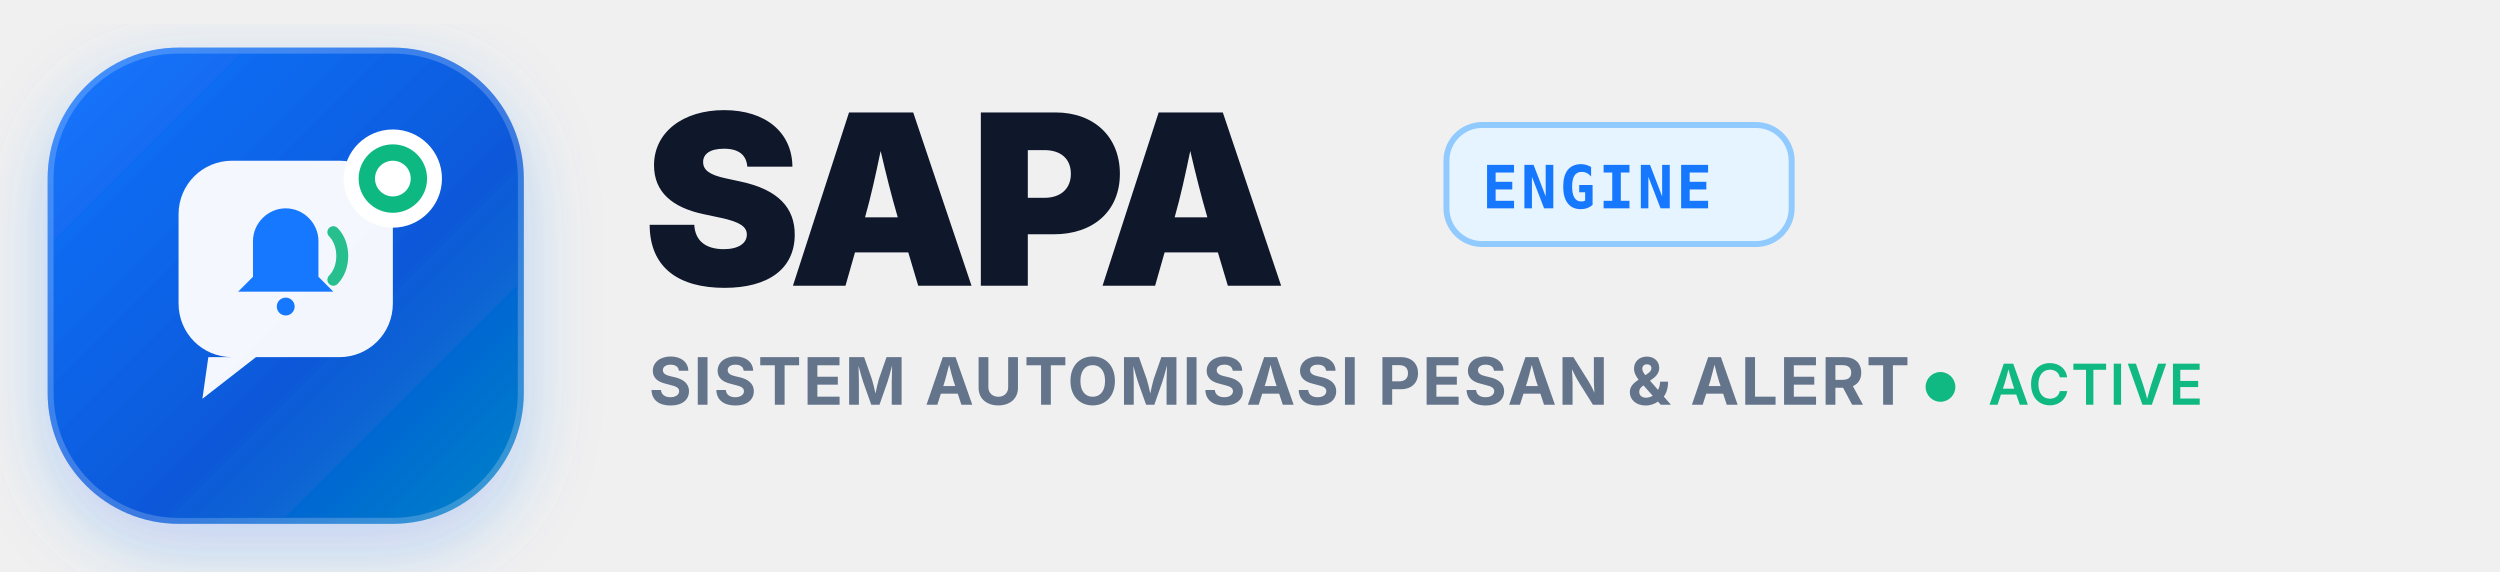
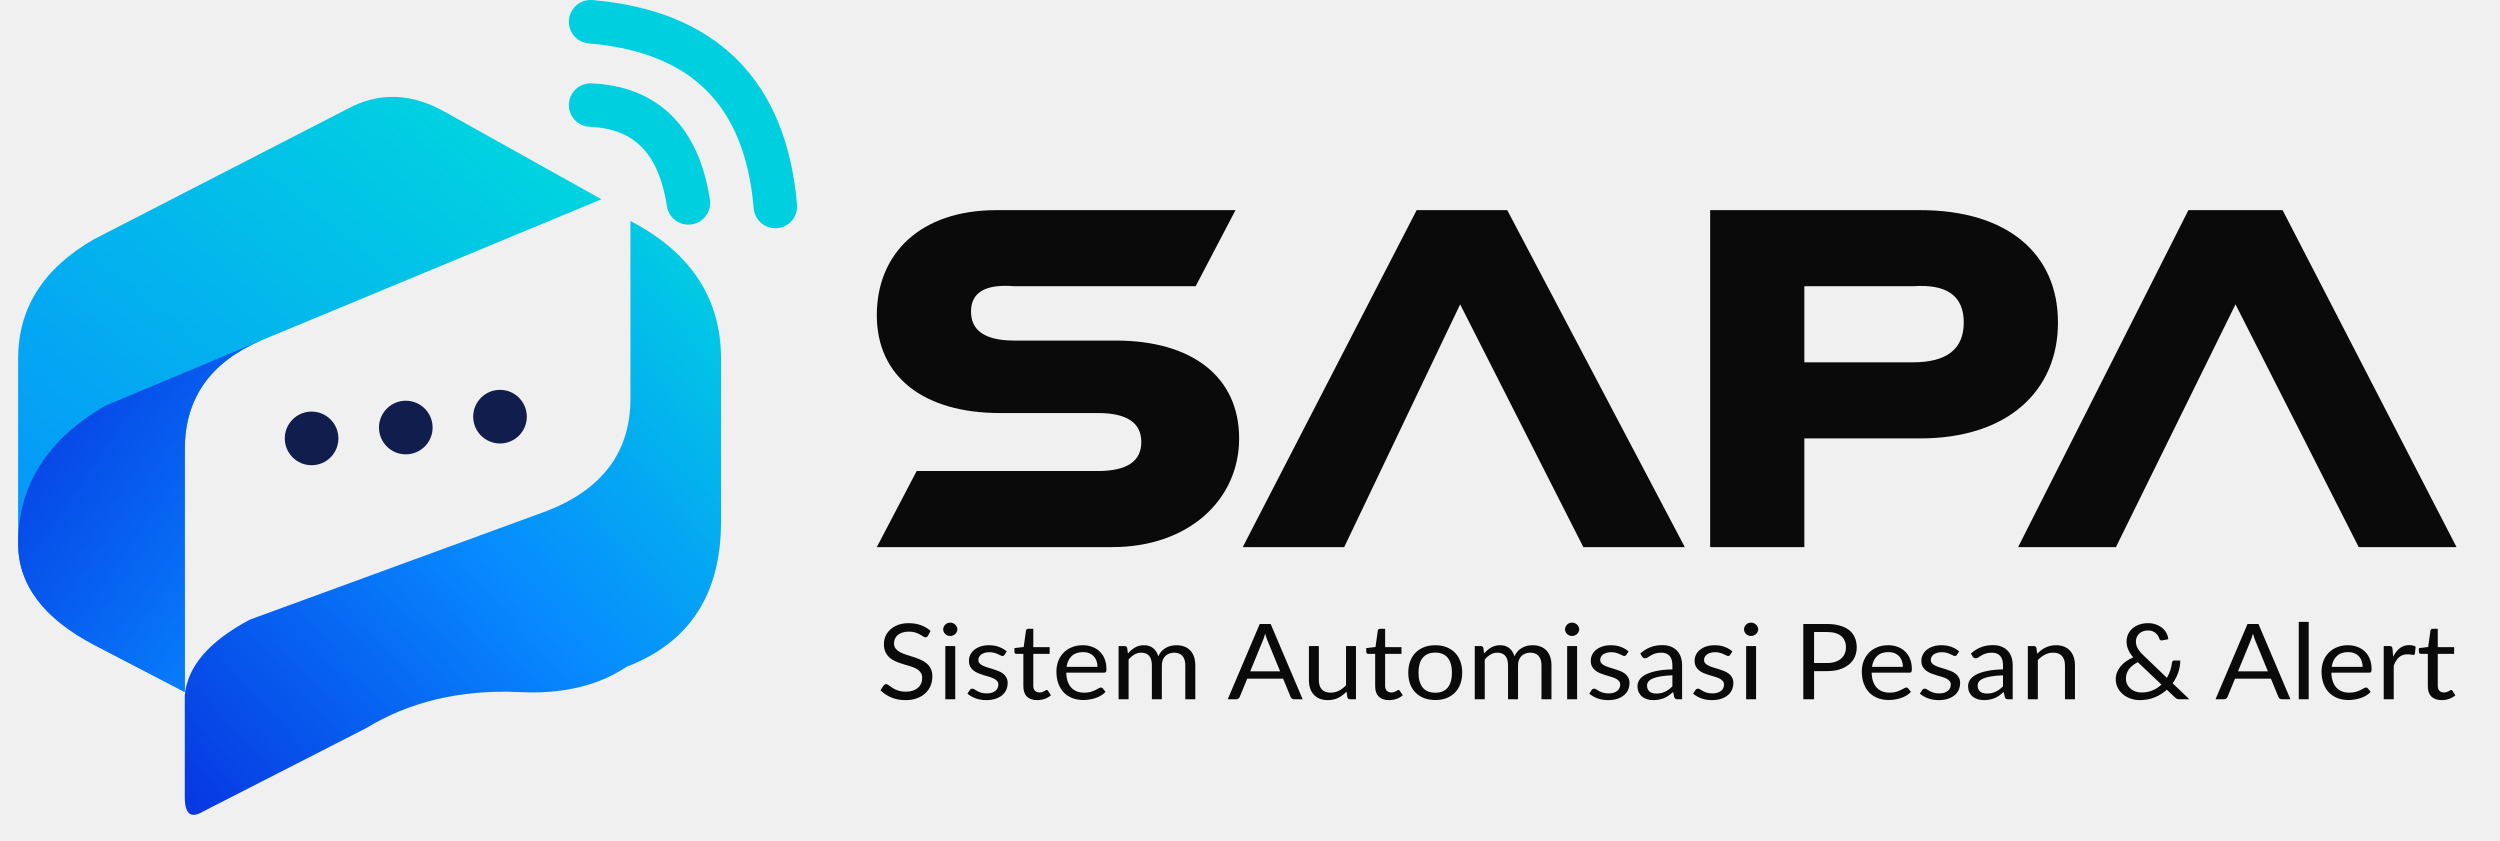
- <svg xmlns="http://www.w3.org/2000/svg" viewBox="0 0 420 96" width="100%" height="100%" fill="none">
-   <defs>
-     <linearGradient id="sapa-grad-primary" x1="0%" y1="0%" x2="100%" y2="100%">
-       <stop offset="0%" stop-color="#1677ff" />
-       <stop offset="60%" stop-color="#0958d9" />
-       <stop offset="100%" stop-color="#0284c7" />
+ <svg xmlns="http://www.w3.org/2000/svg" viewBox="0 0 690 232" version="1.1" id="svg16">
+   <defs id="defs7">
+     <linearGradient id="top" x1="0" y1="1" x2="0.8" y2="0">
+       <stop stop-color="#078aff" id="stop1" />
+       <stop offset="1" stop-color="#00d5df" id="stop2" />
    </linearGradient>
-     <linearGradient id="sapa-grad-glow" x1="0%" y1="0%" x2="100%" y2="0%">
-       <stop offset="0%" stop-color="#06b6d4" />
-       <stop offset="100%" stop-color="#10b981" />
+     <linearGradient id="fold" x1="0" y1="0" x2="1" y2="1">
+       <stop stop-color="#0736e1" id="stop3" />
+       <stop offset="1" stop-color="#078aff" id="stop4" />
    </linearGradient>
-     <filter id="sapa-shadow" x="-10%" y="-10%" width="130%" height="130%">
-       <feDropShadow dx="0" dy="4" stdDeviation="6" flood-color="#1677ff" flood-opacity="0.25" />
-     </filter>
+     <linearGradient id="bottom" x1="0" y1="1" x2="1" y2="0">
+       <stop stop-color="#0736e1" id="stop5" />
+       <stop offset=".5" stop-color="#078aff" id="stop6" />
+       <stop offset="1" stop-color="#00d5df" id="stop7" />
+     </linearGradient>
  </defs>
-   <g transform="translate(8, 8)" filter="url(#sapa-shadow)">
-     <rect x="0" y="0" width="80" height="80" rx="22" fill="url(#sapa-grad-primary)" />
-     <rect x="0.5" y="0.5" width="79" height="79" rx="21.5" stroke="#ffffff" stroke-opacity="0.2" stroke-width="1" />
-     <path d="M 22 28 C 22 23 26 19 31 19 L 49 19 C 54 19 58 23 58 28 L 58 43 C 58 48 54 52 49 52 L 35 52 L 26 59 L 27 52 L 31 52 C 26 52 22 48 22 43 Z" fill="#ffffff" fill-opacity="0.95" />
-     <path d="M 40 27 C 37 27 34.5 29.5 34.5 32.5 L 34.5 38.5 L 32 41 L 48 41 L 45.5 38.5 L 45.5 32.5 C 45.5 29.5 43 27 40 27 Z" fill="#1677ff" />
-     <circle cx="40" cy="43.5" r="1.5" fill="#1677ff" />
-     <circle cx="58" cy="22" r="7" fill="#10b981" stroke="#ffffff" stroke-width="2.5" />
-     <circle cx="58" cy="22" r="3" fill="#ffffff" />
-     <path d="M 48 31 C 50 33 50 37 48 39" stroke="#10b981" stroke-width="2" stroke-linecap="round" fill="none" opacity="0.9" />
+   <path d="M 5,150 L 5,99 Q 5,78 26,66 L 96,30 Q 109,23 123,31 L 166,55 L 72,94 Q 51,103 51,124 L 51,191 L 26,178 Q 5,167 5,150 Z" fill="url(#top)" id="path7" />
+   <path d="M 5,150 Q 5,126 29,112 L 72,94 Q 51,103 51,124 L 51,191 L 26,178 Q 5,167 5,150 Z" fill="url(#fold)" id="path8" />
+   <path d="M 174,61 Q 199,74 199,99 L 199,144 Q 199,174 173,184 Q 161,192 143,191 Q 119,190 101,201 L 56,224 Q 51,227 51,220 L 51,192 Q 52,180 69,171 L 151,141 Q 174,132 174,110 Z" fill="url(#bottom)" id="path9" />
+   <g fill="#101d4d" id="g11">
+     <circle cx="86" cy="121" r="7.4" id="circle9" />
+     <circle cx="112" cy="118" r="7.4" id="circle10" />
+     <circle cx="138" cy="115" r="7.4" id="circle11" />
  </g>
-   <g transform="translate(108, 0)">
-     <text x="0" y="48" font-family="'Plus Jakarta Sans', system-ui, -apple-system, sans-serif" font-weight="900" font-size="40" letter-spacing="-1.2" fill="#0f172a">
-       SAPA
-     </text>
-     <rect x="135" y="21" width="58" height="20" rx="6" fill="#e6f4ff" stroke="#91caff" stroke-width="1" />
-     <text x="141" y="35" font-family="'JetBrains Mono', monospace" font-size="10" font-weight="800" fill="#1677ff" letter-spacing="0.5">
-       ENGINE
-     </text>
-     <text x="1" y="68" font-family="'Plus Jakarta Sans', system-ui, -apple-system, sans-serif" font-weight="700" font-size="11" letter-spacing="0.3" fill="#64748b">
-       SISTEM AUTOMISASI PESAN &amp; ALERT
-     </text>
-     <circle cx="218" cy="65" r="2.5" fill="#10b981" />
-     <text x="226" y="68" font-family="'Plus Jakarta Sans', system-ui, -apple-system, sans-serif" font-weight="600" font-size="9.5" fill="#10b981" letter-spacing="0.2">
-       ACTIVE
-     </text>
+   <g fill="none" stroke="#00cfe0" stroke-width="12" stroke-linecap="round" id="g12">
+     <path d="M 163,29 Q 186,30 190,56" id="path11" />
+     <path d="M 163,6 Q 210,10 214,57" id="path12" />
  </g>
+   <g fill="#0a0a0a" transform="translate(242 58)" id="g16">
+     <path d="M99 0H33C12 0 0 12 0 29S13 56 34 56H61Q73 56 73 64T61 72H11L0 93H65C86 93 100 80 100 63S87 36 66 36H38Q26 36 26 28T38 21H88Z" id="path13" />
+     <path d="M101 93L149 0H174L223 93H195L161 26L129 93Z" id="path14" />
+     <path fill-rule="evenodd" d="M230 0H288C312 0 326 12 326 31S312 63 288 63H256V93H230ZM256 21V42H286Q300 42 300 31T286 21Z" id="path15" />
+     <path d="M315 93L362 0H388L436 93H409L375 26L342 93Z" id="path16" />
+   </g>
+   <path d="m 256.114,175.47 q -0.139,0.217 -0.308,0.334 -0.154,0.102 -0.385,0.102 -0.262,0 -0.616,-0.246 -0.354,-0.246 -0.894,-0.536 -0.524,-0.304 -1.279,-0.551 -0.74,-0.246 -1.803,-0.246 -1.002,0 -1.772,0.261 -0.755,0.246 -1.279,0.681 -0.508,0.435 -0.77,1.03 -0.262,0.58 -0.262,1.262 0,0.87 0.447,1.45 0.462,0.566 1.202,0.972 0.755,0.406 1.695,0.711 0.955,0.29 1.941,0.609 1.002,0.319 1.941,0.725 0.955,0.392 1.695,1 0.755,0.609 1.202,1.494 0.462,0.884 0.462,2.175 0,1.363 -0.493,2.567 -0.493,1.189 -1.448,2.074 -0.94,0.884 -2.327,1.392 -1.371,0.507 -3.128,0.507 -2.157,0 -3.914,-0.725 -1.757,-0.74 -3.005,-1.986 l 0.863,-1.334 q 0.123,-0.16 0.293,-0.261 0.185,-0.116 0.401,-0.116 0.2,0 0.447,0.16 0.262,0.145 0.586,0.377 0.324,0.232 0.74,0.507 0.416,0.276 0.94,0.507 0.539,0.232 1.217,0.392 0.678,0.145 1.525,0.145 1.063,0 1.895,-0.276 0.832,-0.276 1.402,-0.768 0.586,-0.507 0.894,-1.204 0.308,-0.696 0.308,-1.552 0,-0.943 -0.462,-1.537 -0.447,-0.609 -1.186,-1.015 -0.74,-0.406 -1.695,-0.681 -0.955,-0.29 -1.941,-0.58 -0.986,-0.304 -1.941,-0.696 -0.955,-0.392 -1.695,-1.015 -0.74,-0.624 -1.202,-1.552 -0.447,-0.943 -0.447,-2.32 0,-1.102 0.447,-2.131 0.462,-1.03 1.325,-1.827 0.878,-0.797 2.142,-1.276 1.279,-0.478 2.928,-0.478 1.849,0 3.359,0.551 1.525,0.551 2.681,1.595 z m 7.535,2.842 V 193 h -2.743 v -14.688 z m 0.586,-4.611 q 0,0.377 -0.169,0.711 -0.154,0.319 -0.431,0.58 -0.262,0.246 -0.632,0.392 -0.354,0.145 -0.755,0.145 -0.401,0 -0.755,-0.145 -0.339,-0.145 -0.601,-0.392 -0.262,-0.261 -0.416,-0.58 -0.154,-0.334 -0.154,-0.711 0,-0.377 0.154,-0.711 0.154,-0.348 0.416,-0.595 0.262,-0.261 0.601,-0.406 0.354,-0.145 0.755,-0.145 0.401,0 0.755,0.145 0.37,0.145 0.632,0.406 0.277,0.246 0.431,0.595 0.169,0.334 0.169,0.711 z m 13.004,7.032 q -0.185,0.319 -0.57,0.319 -0.231,0 -0.524,-0.16 -0.293,-0.16 -0.724,-0.348 -0.416,-0.203 -1.002,-0.362 -0.586,-0.174 -1.387,-0.174 -0.693,0 -1.248,0.174 -0.555,0.16 -0.955,0.45 -0.385,0.29 -0.601,0.681 -0.2,0.377 -0.2,0.827 0,0.566 0.339,0.943 0.354,0.377 0.924,0.652 0.57,0.276 1.294,0.493 0.724,0.203 1.479,0.45 0.77,0.232 1.495,0.522 0.724,0.29 1.294,0.725 0.57,0.435 0.909,1.073 0.354,0.624 0.354,1.508 0,1.015 -0.385,1.885 -0.385,0.856 -1.14,1.494 -0.755,0.624 -1.849,0.986 -1.094,0.362 -2.527,0.362 -1.633,0 -2.958,-0.493 -1.325,-0.507 -2.25,-1.29 l 0.647,-0.986 q 0.123,-0.189 0.293,-0.29 0.169,-0.102 0.431,-0.102 0.277,0 0.586,0.203 0.308,0.203 0.74,0.45 0.447,0.246 1.079,0.45 0.632,0.203 1.572,0.203 0.801,0 1.402,-0.189 0.601,-0.203 1.002,-0.536 0.401,-0.334 0.586,-0.768 0.2,-0.435 0.2,-0.928 0,-0.609 -0.354,-1 -0.339,-0.406 -0.909,-0.681 -0.57,-0.29 -1.31,-0.493 -0.724,-0.217 -1.495,-0.45 -0.755,-0.232 -1.495,-0.522 -0.724,-0.304 -1.294,-0.754 -0.57,-0.45 -0.924,-1.102 -0.339,-0.667 -0.339,-1.609 0,-0.841 0.37,-1.609 0.37,-0.783 1.079,-1.363 0.709,-0.595 1.741,-0.943 1.032,-0.348 2.357,-0.348 1.541,0 2.758,0.464 1.233,0.45 2.126,1.247 z m 9.045,12.499 q -1.849,0 -2.85,-0.972 -0.986,-0.972 -0.986,-2.799 v -8.99 h -1.88 q -0.247,0 -0.416,-0.131 -0.169,-0.145 -0.169,-0.435 v -1.03 l 2.558,-0.304 0.632,-4.538 q 0.046,-0.217 0.2,-0.348 0.169,-0.145 0.431,-0.145 h 1.387 v 5.061 h 4.515 v 1.871 h -4.515 v 8.816 q 0,0.928 0.478,1.377 0.478,0.45 1.233,0.45 0.431,0 0.74,-0.102 0.324,-0.116 0.555,-0.246 0.231,-0.131 0.385,-0.232 0.169,-0.116 0.293,-0.116 0.216,0 0.385,0.246 l 0.801,1.232 q -0.709,0.624 -1.71,0.986 -1.002,0.348 -2.065,0.348 z m 16.625,-9.178 q 0,-0.899 -0.277,-1.639 -0.262,-0.754 -0.786,-1.29 -0.508,-0.551 -1.248,-0.841 -0.74,-0.304 -1.679,-0.304 -1.972,0 -3.128,1.087 -1.14,1.073 -1.418,2.987 z m 2.219,6.888 q -0.508,0.58 -1.217,1.015 -0.709,0.42 -1.525,0.696 -0.801,0.276 -1.664,0.406 -0.863,0.145 -1.71,0.145 -1.618,0 -2.989,-0.507 -1.356,-0.522 -2.357,-1.508 -0.986,-1 -1.541,-2.465 -0.555,-1.464 -0.555,-3.364 0,-1.537 0.493,-2.871 0.508,-1.334 1.448,-2.305 0.94,-0.986 2.296,-1.537 1.356,-0.566 3.051,-0.566 1.402,0 2.589,0.45 1.202,0.435 2.065,1.276 0.878,0.827 1.371,2.059 0.493,1.218 0.493,2.784 0,0.609 -0.139,0.812 -0.139,0.203 -0.524,0.203 h -10.431 q 0.046,1.392 0.401,2.421 0.37,1.03 1.017,1.726 0.647,0.681 1.541,1.03 0.894,0.334 2.003,0.334 1.032,0 1.772,-0.217 0.755,-0.232 1.294,-0.493 0.539,-0.261 0.894,-0.478 0.37,-0.232 0.632,-0.232 0.339,0 0.524,0.246 z m 3.605,2.059 v -14.688 h 1.649 q 0.586,0 0.724,0.536 l 0.2,1.508 q 0.863,-1 1.941,-1.639 1.079,-0.638 2.496,-0.638 1.572,0 2.542,0.827 0.986,0.827 1.418,2.233 0.339,-0.797 0.863,-1.377 0.539,-0.58 1.202,-0.957 0.663,-0.377 1.402,-0.551 0.755,-0.174 1.525,-0.174 1.233,0 2.188,0.377 0.971,0.362 1.633,1.073 0.678,0.711 1.032,1.754 0.354,1.03 0.354,2.364 V 193 h -2.758 v -9.352 q 0,-1.726 -0.801,-2.61 -0.801,-0.899 -2.311,-0.899 -0.678,0 -1.294,0.232 -0.601,0.217 -1.063,0.652 -0.462,0.435 -0.74,1.102 -0.262,0.652 -0.262,1.522 V 193 h -2.758 v -9.352 q 0,-1.769 -0.755,-2.639 -0.755,-0.87 -2.203,-0.87 -1.017,0 -1.88,0.522 -0.863,0.507 -1.587,1.392 V 193 Z m 44.575,-7.714 -3.467,-8.454 q -0.154,-0.377 -0.324,-0.87 -0.169,-0.507 -0.324,-1.073 -0.324,1.175 -0.663,1.958 l -3.467,8.439 z m 6.225,7.714 h -2.311 q -0.401,0 -0.647,-0.189 -0.247,-0.189 -0.37,-0.478 l -2.065,-5.017 h -9.907 l -2.065,5.017 q -0.092,0.261 -0.354,0.464 -0.262,0.203 -0.647,0.203 h -2.311 l 8.829,-20.779 h 3.02 z m 14.715,-14.688 V 193 h -1.633 q -0.586,0 -0.74,-0.536 l -0.216,-1.581 q -1.017,1.058 -2.28,1.711 -1.263,0.638 -2.897,0.638 -1.279,0 -2.265,-0.392 -0.971,-0.406 -1.633,-1.131 -0.663,-0.725 -1.002,-1.754 -0.324,-1.03 -0.324,-2.276 v -9.367 h 2.743 v 9.367 q 0,1.667 0.801,2.581 0.817,0.913 2.481,0.913 1.217,0 2.265,-0.536 1.063,-0.551 1.957,-1.508 v -10.817 z m 9.137,14.921 q -1.849,0 -2.85,-0.972 -0.986,-0.972 -0.986,-2.799 v -8.99 h -1.88 q -0.247,0 -0.416,-0.131 -0.169,-0.145 -0.169,-0.435 v -1.03 l 2.558,-0.304 0.632,-4.538 q 0.046,-0.217 0.2,-0.348 0.169,-0.145 0.431,-0.145 h 1.387 v 5.061 h 4.515 v 1.871 h -4.515 v 8.816 q 0,0.928 0.478,1.377 0.478,0.45 1.233,0.45 0.431,0 0.74,-0.102 0.324,-0.116 0.555,-0.246 0.231,-0.131 0.385,-0.232 0.169,-0.116 0.293,-0.116 0.216,0 0.385,0.246 l 0.801,1.232 q -0.709,0.624 -1.71,0.986 -1.002,0.348 -2.065,0.348 z m 12.758,-15.152 q 1.71,0 3.082,0.536 1.371,0.536 2.342,1.522 0.971,0.986 1.479,2.393 0.524,1.392 0.524,3.118 0,1.74 -0.524,3.132 -0.508,1.392 -1.479,2.378 -0.971,0.986 -2.342,1.522 -1.371,0.522 -3.082,0.522 -1.726,0 -3.112,-0.522 -1.371,-0.536 -2.342,-1.522 -0.971,-0.986 -1.495,-2.378 -0.508,-1.392 -0.508,-3.132 0,-1.726 0.508,-3.118 0.524,-1.407 1.495,-2.393 0.971,-0.986 2.342,-1.522 1.387,-0.536 3.112,-0.536 z m 0,13.108 q 2.311,0 3.451,-1.45 1.14,-1.464 1.14,-4.074 0,-2.624 -1.14,-4.089 -1.14,-1.464 -3.451,-1.464 -1.171,0 -2.049,0.377 -0.863,0.377 -1.448,1.087 -0.57,0.711 -0.863,1.754 -0.277,1.03 -0.277,2.334 0,2.61 1.14,4.074 1.156,1.45 3.498,1.45 z M 407.035,193 v -14.688 h 1.649 q 0.586,0 0.724,0.536 l 0.2,1.508 q 0.863,-1 1.941,-1.639 1.079,-0.638 2.496,-0.638 1.572,0 2.542,0.827 0.986,0.827 1.418,2.233 0.339,-0.797 0.863,-1.377 0.539,-0.58 1.202,-0.957 0.663,-0.377 1.402,-0.551 0.755,-0.174 1.525,-0.174 1.233,0 2.188,0.377 0.971,0.362 1.633,1.073 0.678,0.711 1.032,1.754 0.354,1.03 0.354,2.364 V 193 h -2.758 v -9.352 q 0,-1.726 -0.801,-2.61 -0.801,-0.899 -2.311,-0.899 -0.678,0 -1.294,0.232 -0.601,0.217 -1.063,0.652 -0.462,0.435 -0.74,1.102 -0.262,0.652 -0.262,1.522 V 193 h -2.758 v -9.352 q 0,-1.769 -0.755,-2.639 -0.755,-0.87 -2.203,-0.87 -1.017,0 -1.88,0.522 -0.863,0.507 -1.587,1.392 V 193 Z m 28.243,-14.688 V 193 h -2.743 v -14.688 z m 0.586,-4.611 q 0,0.377 -0.169,0.711 -0.154,0.319 -0.431,0.58 -0.262,0.246 -0.632,0.392 -0.354,0.145 -0.755,0.145 -0.401,0 -0.755,-0.145 -0.339,-0.145 -0.601,-0.392 -0.262,-0.261 -0.416,-0.58 -0.154,-0.334 -0.154,-0.711 0,-0.377 0.154,-0.711 0.154,-0.348 0.416,-0.595 0.262,-0.261 0.601,-0.406 0.354,-0.145 0.755,-0.145 0.401,0 0.755,0.145 0.37,0.145 0.632,0.406 0.277,0.246 0.431,0.595 0.169,0.334 0.169,0.711 z m 13.004,7.032 q -0.185,0.319 -0.57,0.319 -0.231,0 -0.524,-0.16 -0.293,-0.16 -0.724,-0.348 -0.416,-0.203 -1.002,-0.362 -0.586,-0.174 -1.387,-0.174 -0.693,0 -1.248,0.174 -0.555,0.16 -0.955,0.45 -0.385,0.29 -0.601,0.681 -0.2,0.377 -0.2,0.827 0,0.566 0.339,0.943 0.354,0.377 0.924,0.652 0.57,0.276 1.294,0.493 0.724,0.203 1.479,0.45 0.77,0.232 1.495,0.522 0.724,0.29 1.294,0.725 0.57,0.435 0.909,1.073 0.354,0.624 0.354,1.508 0,1.015 -0.385,1.885 -0.385,0.856 -1.14,1.494 -0.755,0.624 -1.849,0.986 -1.094,0.362 -2.527,0.362 -1.633,0 -2.958,-0.493 -1.325,-0.507 -2.25,-1.29 l 0.647,-0.986 q 0.123,-0.189 0.293,-0.29 0.169,-0.102 0.431,-0.102 0.277,0 0.586,0.203 0.308,0.203 0.74,0.45 0.447,0.246 1.079,0.45 0.632,0.203 1.572,0.203 0.801,0 1.402,-0.189 0.601,-0.203 1.002,-0.536 0.401,-0.334 0.586,-0.768 0.2,-0.435 0.2,-0.928 0,-0.609 -0.354,-1 -0.339,-0.406 -0.909,-0.681 -0.57,-0.29 -1.31,-0.493 -0.724,-0.217 -1.495,-0.45 -0.755,-0.232 -1.495,-0.522 -0.724,-0.304 -1.294,-0.754 -0.57,-0.45 -0.924,-1.102 -0.339,-0.667 -0.339,-1.609 0,-0.841 0.37,-1.609 0.37,-0.783 1.079,-1.363 0.709,-0.595 1.741,-0.943 1.032,-0.348 2.357,-0.348 1.541,0 2.758,0.464 1.233,0.45 2.126,1.247 z m 12.712,5.655 q -1.895,0.058 -3.236,0.29 -1.325,0.217 -2.173,0.58 -0.832,0.362 -1.217,0.856 -0.37,0.493 -0.37,1.102 0,0.58 0.2,1 0.2,0.42 0.539,0.696 0.354,0.261 0.817,0.392 0.478,0.116 1.017,0.116 0.724,0 1.325,-0.131 0.601,-0.145 1.125,-0.406 0.539,-0.261 1.017,-0.624 0.493,-0.362 0.955,-0.827 z m -8.86,-6.003 q 1.294,-1.175 2.789,-1.754 1.495,-0.58 3.313,-0.58 1.31,0 2.327,0.406 1.017,0.406 1.71,1.131 0.693,0.725 1.048,1.754 0.354,1.03 0.354,2.262 V 193 h -1.217 q -0.401,0 -0.616,-0.116 -0.216,-0.131 -0.339,-0.493 l -0.308,-1.392 q -0.616,0.536 -1.202,0.957 -0.586,0.406 -1.233,0.696 -0.647,0.276 -1.387,0.42 -0.724,0.16 -1.618,0.16 -0.909,0 -1.71,-0.232 -0.801,-0.246 -1.402,-0.725 -0.586,-0.478 -0.94,-1.204 -0.339,-0.74 -0.339,-1.74 0,-0.87 0.508,-1.667 0.508,-0.812 1.649,-1.435 1.14,-0.624 2.974,-1.015 1.834,-0.406 4.499,-0.464 v -1.145 q 0,-1.711 -0.786,-2.581 -0.786,-0.884 -2.296,-0.884 -1.017,0 -1.71,0.246 -0.678,0.232 -1.186,0.536 -0.493,0.29 -0.863,0.536 -0.354,0.232 -0.709,0.232 -0.277,0 -0.478,-0.131 -0.2,-0.145 -0.339,-0.348 z m 24.807,0.348 q -0.185,0.319 -0.57,0.319 -0.231,0 -0.524,-0.16 -0.293,-0.16 -0.724,-0.348 -0.416,-0.203 -1.002,-0.362 -0.586,-0.174 -1.387,-0.174 -0.693,0 -1.248,0.174 -0.555,0.16 -0.955,0.45 -0.385,0.29 -0.601,0.681 -0.2,0.377 -0.2,0.827 0,0.566 0.339,0.943 0.354,0.377 0.924,0.652 0.57,0.276 1.294,0.493 0.724,0.203 1.479,0.45 0.77,0.232 1.495,0.522 0.724,0.29 1.294,0.725 0.57,0.435 0.909,1.073 0.354,0.624 0.354,1.508 0,1.015 -0.385,1.885 -0.385,0.856 -1.14,1.494 -0.755,0.624 -1.849,0.986 -1.094,0.362 -2.527,0.362 -1.633,0 -2.958,-0.493 -1.325,-0.507 -2.25,-1.29 l 0.647,-0.986 q 0.123,-0.189 0.293,-0.29 0.169,-0.102 0.431,-0.102 0.277,0 0.586,0.203 0.308,0.203 0.74,0.45 0.447,0.246 1.079,0.45 0.632,0.203 1.572,0.203 0.801,0 1.402,-0.189 0.601,-0.203 1.002,-0.536 0.401,-0.334 0.586,-0.768 0.2,-0.435 0.2,-0.928 0,-0.609 -0.354,-1 -0.339,-0.406 -0.909,-0.681 -0.57,-0.29 -1.31,-0.493 -0.724,-0.217 -1.495,-0.45 -0.755,-0.232 -1.495,-0.522 -0.724,-0.304 -1.294,-0.754 -0.57,-0.45 -0.924,-1.102 -0.339,-0.667 -0.339,-1.609 0,-0.841 0.37,-1.609 0.37,-0.783 1.079,-1.363 0.709,-0.595 1.741,-0.943 1.032,-0.348 2.357,-0.348 1.541,0 2.758,0.464 1.233,0.45 2.126,1.247 z m 7.149,-2.421 V 193 h -2.743 v -14.688 z m 0.586,-4.611 q 0,0.377 -0.169,0.711 -0.154,0.319 -0.431,0.58 -0.262,0.246 -0.632,0.392 -0.354,0.145 -0.755,0.145 -0.401,0 -0.755,-0.145 -0.339,-0.145 -0.601,-0.392 -0.262,-0.261 -0.416,-0.58 -0.154,-0.334 -0.154,-0.711 0,-0.377 0.154,-0.711 0.154,-0.348 0.416,-0.595 0.262,-0.261 0.601,-0.406 0.354,-0.145 0.755,-0.145 0.401,0 0.755,0.145 0.37,0.145 0.632,0.406 0.277,0.246 0.431,0.595 0.169,0.334 0.169,0.711 z m 18.967,9.294 q 1.279,0 2.25,-0.319 0.986,-0.319 1.649,-0.884 0.678,-0.58 1.017,-1.377 0.339,-0.797 0.339,-1.754 0,-1.986 -1.31,-3.103 -1.294,-1.117 -3.944,-1.117 h -3.544 v 8.555 z m 0,-10.774 q 2.095,0 3.636,0.464 1.556,0.45 2.573,1.29 1.017,0.841 1.51,2.03 0.508,1.189 0.508,2.654 0,1.45 -0.539,2.654 -0.539,1.204 -1.587,2.074 -1.032,0.87 -2.573,1.363 -1.525,0.478 -3.528,0.478 h -3.544 V 193 h -2.974 v -20.779 z m 20.97,11.832 q 0,-0.899 -0.277,-1.639 -0.262,-0.754 -0.786,-1.29 -0.508,-0.551 -1.248,-0.841 -0.74,-0.304 -1.679,-0.304 -1.972,0 -3.128,1.087 -1.14,1.073 -1.418,2.987 z m 2.219,6.888 q -0.508,0.58 -1.217,1.015 -0.709,0.42 -1.525,0.696 -0.801,0.276 -1.664,0.406 -0.863,0.145 -1.71,0.145 -1.618,0 -2.989,-0.507 -1.356,-0.522 -2.357,-1.508 -0.986,-1 -1.541,-2.465 -0.555,-1.464 -0.555,-3.364 0,-1.537 0.493,-2.871 0.508,-1.334 1.448,-2.305 0.94,-0.986 2.296,-1.537 1.356,-0.566 3.051,-0.566 1.402,0 2.589,0.45 1.202,0.435 2.065,1.276 0.878,0.827 1.371,2.059 0.493,1.218 0.493,2.784 0,0.609 -0.139,0.812 -0.139,0.203 -0.524,0.203 h -10.431 q 0.046,1.392 0.401,2.421 0.37,1.03 1.017,1.726 0.647,0.681 1.541,1.03 0.894,0.334 2.003,0.334 1.032,0 1.772,-0.217 0.755,-0.232 1.294,-0.493 0.539,-0.261 0.894,-0.478 0.37,-0.232 0.632,-0.232 0.339,0 0.524,0.246 z m 12.696,-10.208 q -0.185,0.319 -0.57,0.319 -0.231,0 -0.524,-0.16 -0.293,-0.16 -0.724,-0.348 -0.416,-0.203 -1.002,-0.362 -0.586,-0.174 -1.387,-0.174 -0.693,0 -1.248,0.174 -0.555,0.16 -0.955,0.45 -0.385,0.29 -0.601,0.681 -0.2,0.377 -0.2,0.827 0,0.566 0.339,0.943 0.354,0.377 0.924,0.652 0.57,0.276 1.294,0.493 0.724,0.203 1.479,0.45 0.77,0.232 1.495,0.522 0.724,0.29 1.294,0.725 0.57,0.435 0.909,1.073 0.354,0.624 0.354,1.508 0,1.015 -0.385,1.885 -0.385,0.856 -1.14,1.494 -0.755,0.624 -1.849,0.986 -1.094,0.362 -2.527,0.362 -1.633,0 -2.958,-0.493 -1.325,-0.507 -2.25,-1.29 l 0.647,-0.986 q 0.123,-0.189 0.293,-0.29 0.169,-0.102 0.431,-0.102 0.277,0 0.586,0.203 0.308,0.203 0.74,0.45 0.447,0.246 1.079,0.45 0.632,0.203 1.572,0.203 0.801,0 1.402,-0.189 0.601,-0.203 1.002,-0.536 0.401,-0.334 0.586,-0.768 0.2,-0.435 0.2,-0.928 0,-0.609 -0.354,-1 -0.339,-0.406 -0.909,-0.681 -0.57,-0.29 -1.31,-0.493 -0.724,-0.217 -1.495,-0.45 -0.755,-0.232 -1.495,-0.522 -0.724,-0.304 -1.294,-0.754 -0.57,-0.45 -0.924,-1.102 -0.339,-0.667 -0.339,-1.609 0,-0.841 0.37,-1.609 0.37,-0.783 1.079,-1.363 0.709,-0.595 1.741,-0.943 1.032,-0.348 2.357,-0.348 1.541,0 2.758,0.464 1.233,0.45 2.126,1.247 z m 12.712,5.655 q -1.895,0.058 -3.236,0.29 -1.325,0.217 -2.173,0.58 -0.832,0.362 -1.217,0.856 -0.37,0.493 -0.37,1.102 0,0.58 0.2,1 0.2,0.42 0.539,0.696 0.354,0.261 0.817,0.392 0.478,0.116 1.017,0.116 0.724,0 1.325,-0.131 0.601,-0.145 1.125,-0.406 0.539,-0.261 1.017,-0.624 0.493,-0.362 0.955,-0.827 z m -8.86,-6.003 q 1.294,-1.175 2.789,-1.754 1.495,-0.58 3.313,-0.58 1.31,0 2.327,0.406 1.017,0.406 1.71,1.131 0.693,0.725 1.048,1.754 0.354,1.03 0.354,2.262 V 193 h -1.217 q -0.401,0 -0.616,-0.116 -0.216,-0.131 -0.339,-0.493 l -0.308,-1.392 q -0.616,0.536 -1.202,0.957 -0.586,0.406 -1.233,0.696 -0.647,0.276 -1.387,0.42 -0.724,0.16 -1.618,0.16 -0.909,0 -1.71,-0.232 -0.801,-0.246 -1.402,-0.725 -0.586,-0.478 -0.94,-1.204 -0.339,-0.74 -0.339,-1.74 0,-0.87 0.508,-1.667 0.508,-0.812 1.649,-1.435 1.14,-0.624 2.974,-1.015 1.834,-0.406 4.499,-0.464 v -1.145 q 0,-1.711 -0.786,-2.581 -0.786,-0.884 -2.296,-0.884 -1.017,0 -1.71,0.246 -0.678,0.232 -1.186,0.536 -0.493,0.29 -0.863,0.536 -0.354,0.232 -0.709,0.232 -0.277,0 -0.478,-0.131 -0.2,-0.145 -0.339,-0.348 z m 18.305,0.058 q 0.508,-0.536 1.079,-0.972 0.57,-0.435 1.202,-0.74 0.647,-0.319 1.356,-0.478 0.724,-0.174 1.556,-0.174 1.279,0 2.25,0.406 0.986,0.392 1.633,1.131 0.663,0.725 1.002,1.754 0.339,1.03 0.339,2.276 V 193 h -2.758 v -9.352 q 0,-1.667 -0.817,-2.581 -0.801,-0.928 -2.45,-0.928 -1.217,0 -2.28,0.551 -1.048,0.551 -1.941,1.494 V 193 h -2.758 v -14.688 h 1.649 q 0.586,0 0.724,0.536 z m 27.765,2.32 q -1.633,0.812 -2.465,1.972 -0.817,1.16 -0.817,2.523 0,0.943 0.37,1.667 0.37,0.711 0.971,1.204 0.601,0.493 1.371,0.754 0.77,0.246 1.572,0.246 1.726,0 3.097,-0.595 1.387,-0.595 2.419,-1.595 z M 604.273,193 h -2.666 q -0.447,0 -0.724,-0.102 -0.277,-0.102 -0.601,-0.42 l -2.234,-2.117 q -1.448,1.319 -3.344,2.103 -1.88,0.768 -4.145,0.768 -1.233,0 -2.419,-0.392 -1.171,-0.392 -2.111,-1.131 -0.94,-0.754 -1.51,-1.827 -0.57,-1.073 -0.57,-2.421 0,-1.015 0.354,-1.914 0.37,-0.913 1.017,-1.682 0.647,-0.768 1.525,-1.377 0.878,-0.609 1.926,-1.044 -0.94,-1.131 -1.387,-2.175 -0.447,-1.058 -0.447,-2.189 0,-1.058 0.401,-1.986 0.416,-0.928 1.186,-1.609 0.77,-0.696 1.864,-1.087 1.109,-0.406 2.481,-0.406 1.217,0 2.219,0.377 1.002,0.362 1.726,0.972 0.724,0.609 1.14,1.421 0.431,0.797 0.493,1.667 l -1.71,0.319 q -0.508,0.116 -0.755,-0.45 -0.108,-0.377 -0.354,-0.783 -0.231,-0.406 -0.616,-0.74 -0.37,-0.334 -0.909,-0.551 -0.524,-0.217 -1.233,-0.217 -0.77,0 -1.402,0.232 -0.616,0.232 -1.063,0.652 -0.431,0.406 -0.663,0.972 -0.231,0.551 -0.231,1.204 0,0.507 0.123,0.972 0.123,0.464 0.385,0.943 0.277,0.478 0.693,0.972 0.416,0.493 1.002,1.044 l 6.348,6.075 q 0.586,-0.986 0.94,-2.045 0.354,-1.073 0.462,-2.131 0.031,-0.276 0.185,-0.435 0.154,-0.16 0.431,-0.16 h 1.679 q -0.015,1.667 -0.555,3.277 -0.539,1.595 -1.556,3.002 z m 21.664,-7.714 -3.467,-8.454 q -0.154,-0.377 -0.324,-0.87 -0.169,-0.507 -0.324,-1.073 -0.324,1.175 -0.663,1.958 l -3.467,8.439 z m 6.225,7.714 h -2.311 q -0.401,0 -0.647,-0.189 -0.247,-0.189 -0.37,-0.478 l -2.065,-5.017 h -9.907 l -2.065,5.017 q -0.092,0.261 -0.354,0.464 -0.262,0.203 -0.647,0.203 h -2.311 l 8.829,-20.779 h 3.02 z m 5.038,-21.358 V 193 h -2.743 v -21.358 z m 14.884,12.412 q 0,-0.899 -0.277,-1.639 -0.262,-0.754 -0.786,-1.29 -0.508,-0.551 -1.248,-0.841 -0.74,-0.304 -1.679,-0.304 -1.972,0 -3.128,1.087 -1.14,1.073 -1.418,2.987 z m 2.219,6.888 q -0.508,0.58 -1.217,1.015 -0.709,0.42 -1.525,0.696 -0.801,0.276 -1.664,0.406 -0.863,0.145 -1.71,0.145 -1.618,0 -2.989,-0.507 -1.356,-0.522 -2.357,-1.508 -0.986,-1 -1.541,-2.465 -0.555,-1.464 -0.555,-3.364 0,-1.537 0.493,-2.871 0.508,-1.334 1.448,-2.305 0.94,-0.986 2.296,-1.537 1.356,-0.566 3.051,-0.566 1.402,0 2.589,0.45 1.202,0.435 2.065,1.276 0.878,0.827 1.371,2.059 0.493,1.218 0.493,2.784 0,0.609 -0.139,0.812 -0.139,0.203 -0.524,0.203 h -10.431 q 0.046,1.392 0.401,2.421 0.37,1.03 1.017,1.726 0.647,0.681 1.541,1.03 0.894,0.334 2.003,0.334 1.032,0 1.772,-0.217 0.755,-0.232 1.294,-0.493 0.539,-0.261 0.894,-0.478 0.37,-0.232 0.632,-0.232 0.339,0 0.524,0.246 z m 6.209,-9.686 q 0.74,-1.508 1.818,-2.349 1.079,-0.856 2.635,-0.856 0.493,0 0.94,0.102 0.462,0.102 0.817,0.319 l -0.2,1.929 q -0.092,0.362 -0.462,0.362 -0.216,0 -0.632,-0.087 -0.416,-0.087 -0.94,-0.087 -0.74,0 -1.325,0.203 -0.57,0.203 -1.032,0.609 -0.447,0.392 -0.817,0.986 -0.354,0.58 -0.647,1.334 V 193 h -2.758 v -14.688 h 1.572 q 0.447,0 0.616,0.16 0.169,0.16 0.231,0.551 z m 13.405,11.977 q -1.849,0 -2.85,-0.972 -0.986,-0.972 -0.986,-2.799 v -8.99 h -1.88 q -0.247,0 -0.416,-0.131 -0.169,-0.145 -0.169,-0.435 v -1.03 l 2.558,-0.304 0.632,-4.538 q 0.046,-0.217 0.2,-0.348 0.169,-0.145 0.431,-0.145 h 1.387 v 5.061 h 4.515 v 1.871 h -4.515 v 8.816 q 0,0.928 0.478,1.377 0.478,0.45 1.233,0.45 0.431,0 0.74,-0.102 0.324,-0.116 0.555,-0.246 0.231,-0.131 0.385,-0.232 0.169,-0.116 0.293,-0.116 0.216,0 0.385,0.246 l 0.801,1.232 q -0.709,0.624 -1.71,0.986 -1.002,0.348 -2.065,0.348 z" id="text16" style="font-size:29px;font-family:Lato;fill:#0a0a0a" aria-label="Sistem Automisasi Pesan &amp; Alert" />
</svg>
